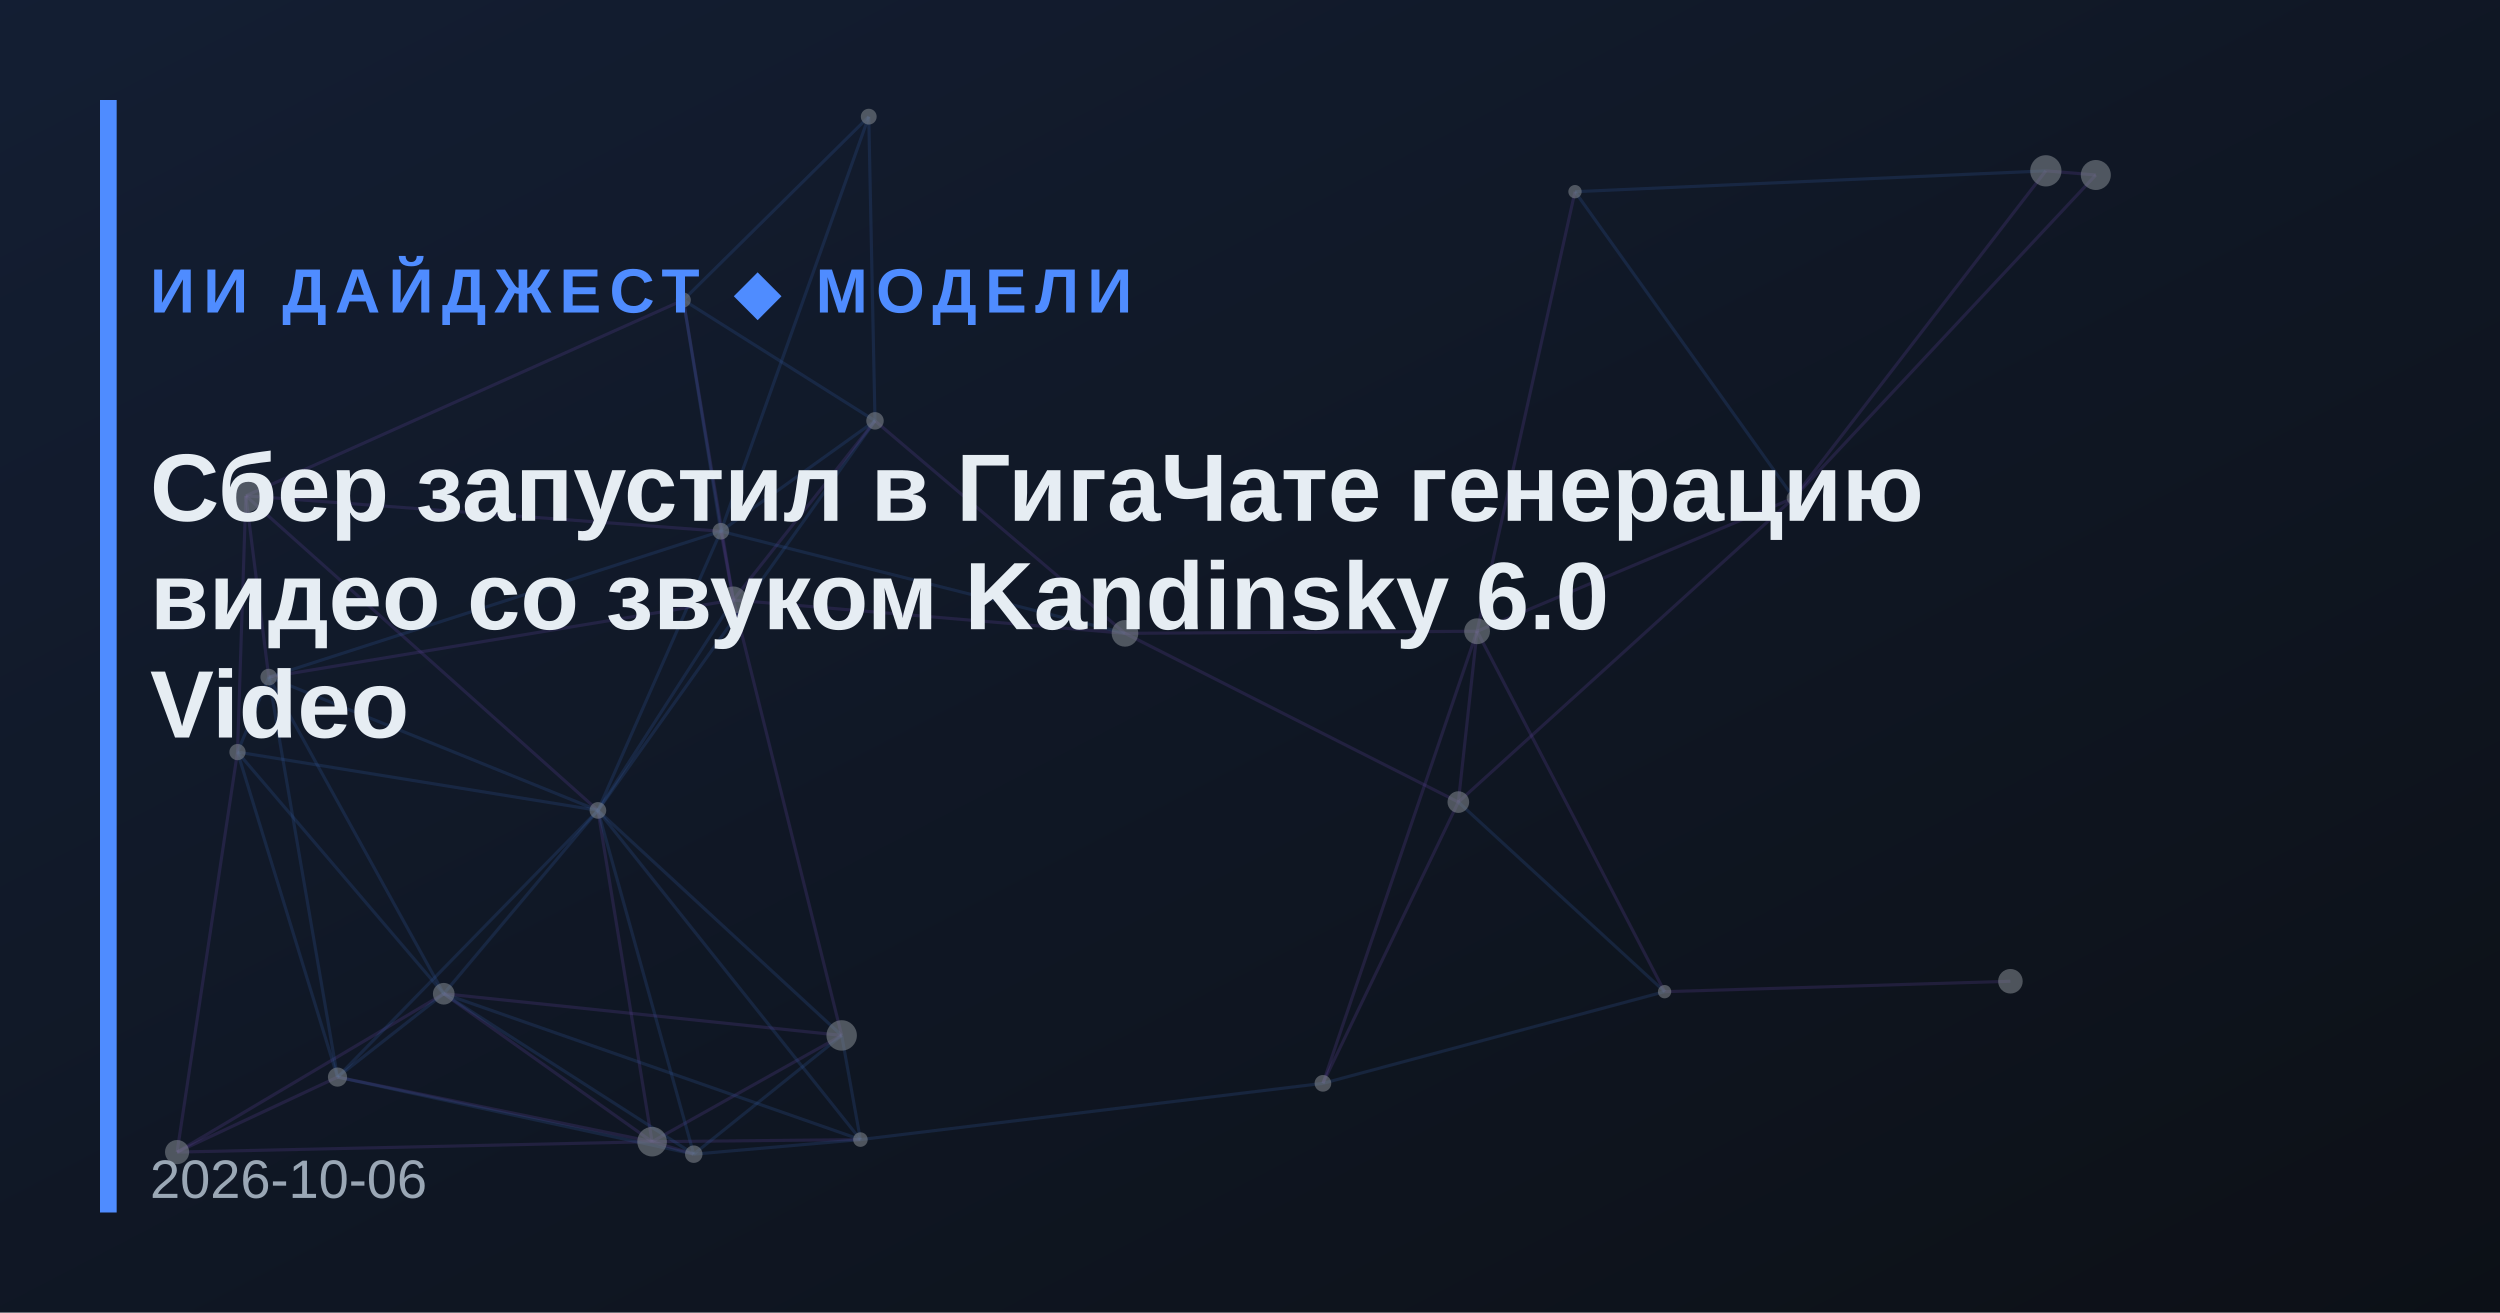
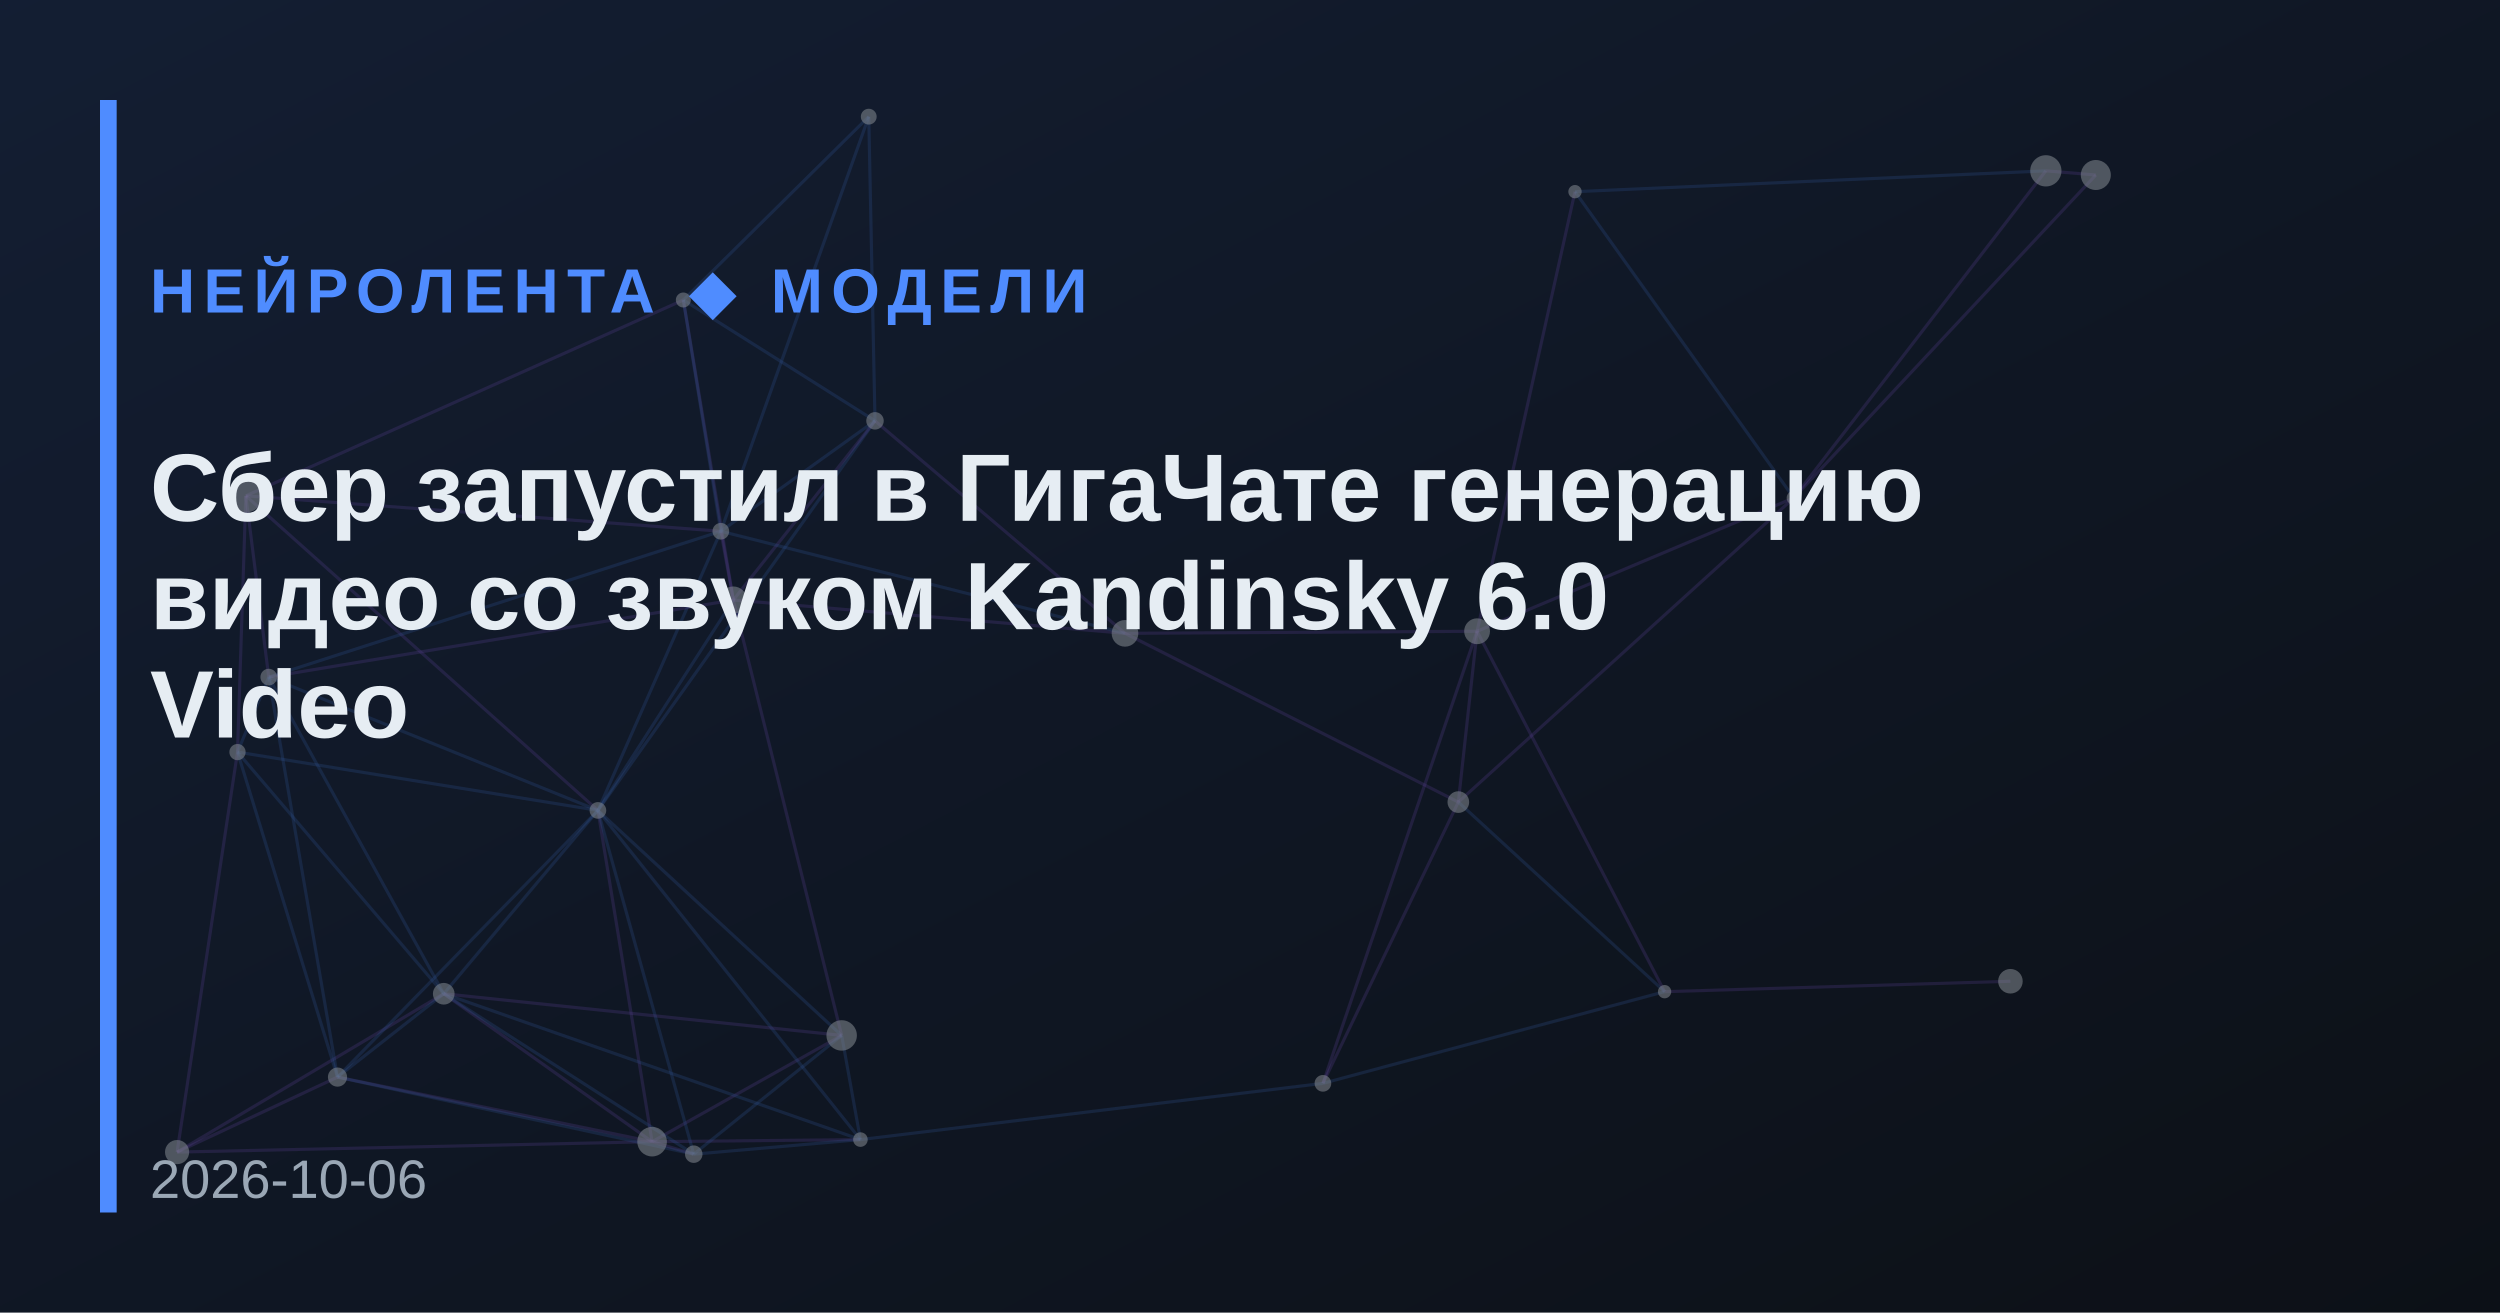
<svg xmlns="http://www.w3.org/2000/svg" viewBox="0 0 1200 630" width="1200" height="630">
  <defs>
    <linearGradient id="bg" x1="0" y1="0" x2="1" y2="1">
      <stop offset="0" stop-color="#1a2a4a" />
      <stop offset="1" stop-color="#0d1117" />
    </linearGradient>
  </defs>
  <rect width="1200" height="630" fill="url(#bg)" />
  <line x1="118" y1="238" x2="287" y2="389" stroke="#9d6bff" stroke-opacity="0.25" stroke-width="1.5" />
  <line x1="118" y1="238" x2="129" y2="325" stroke="#9d6bff" stroke-opacity="0.25" stroke-width="1.5" />
  <line x1="118" y1="238" x2="114" y2="361" stroke="#9d6bff" stroke-opacity="0.25" stroke-width="1.5" />
  <line x1="118" y1="238" x2="346" y2="255" stroke="#9d6bff" stroke-opacity="0.25" stroke-width="1.5" />
  <line x1="118" y1="238" x2="328" y2="144" stroke="#9d6bff" stroke-opacity="0.25" stroke-width="1.5" />
  <line x1="313" y1="548" x2="85" y2="553" stroke="#9d6bff" stroke-opacity="0.25" stroke-width="1.5" />
  <line x1="313" y1="548" x2="162" y2="517" stroke="#9d6bff" stroke-opacity="0.25" stroke-width="1.5" />
  <line x1="313" y1="548" x2="287" y2="389" stroke="#9d6bff" stroke-opacity="0.25" stroke-width="1.5" />
  <line x1="313" y1="548" x2="333" y2="554" stroke="#9d6bff" stroke-opacity="0.25" stroke-width="1.5" />
  <line x1="313" y1="548" x2="413" y2="547" stroke="#9d6bff" stroke-opacity="0.25" stroke-width="1.5" />
  <line x1="313" y1="548" x2="404" y2="497" stroke="#9d6bff" stroke-opacity="0.25" stroke-width="1.5" />
  <line x1="313" y1="548" x2="213" y2="477" stroke="#9d6bff" stroke-opacity="0.25" stroke-width="1.5" />
  <line x1="85" y1="553" x2="162" y2="517" stroke="#9d6bff" stroke-opacity="0.25" stroke-width="1.5" />
  <line x1="85" y1="553" x2="114" y2="361" stroke="#9d6bff" stroke-opacity="0.25" stroke-width="1.5" />
  <line x1="85" y1="553" x2="213" y2="477" stroke="#9d6bff" stroke-opacity="0.25" stroke-width="1.5" />
  <line x1="965" y1="471" x2="799" y2="476" stroke="#9d6bff" stroke-opacity="0.25" stroke-width="1.5" />
  <line x1="162" y1="517" x2="287" y2="389" stroke="#4f8cff" stroke-opacity="0.25" stroke-width="1.5" />
  <line x1="162" y1="517" x2="333" y2="554" stroke="#4f8cff" stroke-opacity="0.25" stroke-width="1.5" />
  <line x1="162" y1="517" x2="129" y2="325" stroke="#4f8cff" stroke-opacity="0.25" stroke-width="1.5" />
  <line x1="162" y1="517" x2="114" y2="361" stroke="#4f8cff" stroke-opacity="0.25" stroke-width="1.5" />
  <line x1="162" y1="517" x2="213" y2="477" stroke="#4f8cff" stroke-opacity="0.25" stroke-width="1.5" />
  <line x1="287" y1="389" x2="333" y2="554" stroke="#4f8cff" stroke-opacity="0.25" stroke-width="1.5" />
  <line x1="287" y1="389" x2="352" y2="288" stroke="#4f8cff" stroke-opacity="0.25" stroke-width="1.5" />
  <line x1="287" y1="389" x2="129" y2="325" stroke="#4f8cff" stroke-opacity="0.25" stroke-width="1.5" />
  <line x1="287" y1="389" x2="114" y2="361" stroke="#4f8cff" stroke-opacity="0.25" stroke-width="1.5" />
  <line x1="287" y1="389" x2="346" y2="255" stroke="#4f8cff" stroke-opacity="0.25" stroke-width="1.5" />
  <line x1="287" y1="389" x2="413" y2="547" stroke="#4f8cff" stroke-opacity="0.25" stroke-width="1.5" />
  <line x1="287" y1="389" x2="420" y2="202" stroke="#4f8cff" stroke-opacity="0.25" stroke-width="1.5" />
  <line x1="287" y1="389" x2="404" y2="497" stroke="#4f8cff" stroke-opacity="0.25" stroke-width="1.5" />
  <line x1="287" y1="389" x2="213" y2="477" stroke="#4f8cff" stroke-opacity="0.25" stroke-width="1.5" />
  <line x1="709" y1="303" x2="799" y2="476" stroke="#9d6bff" stroke-opacity="0.25" stroke-width="1.5" />
  <line x1="709" y1="303" x2="700" y2="385" stroke="#9d6bff" stroke-opacity="0.25" stroke-width="1.5" />
  <line x1="709" y1="303" x2="756" y2="92" stroke="#9d6bff" stroke-opacity="0.25" stroke-width="1.5" />
  <line x1="709" y1="303" x2="540" y2="304" stroke="#9d6bff" stroke-opacity="0.25" stroke-width="1.5" />
  <line x1="709" y1="303" x2="861" y2="239" stroke="#9d6bff" stroke-opacity="0.25" stroke-width="1.5" />
  <line x1="709" y1="303" x2="635" y2="520" stroke="#9d6bff" stroke-opacity="0.25" stroke-width="1.5" />
  <line x1="799" y1="476" x2="700" y2="385" stroke="#4f8cff" stroke-opacity="0.25" stroke-width="1.5" />
  <line x1="799" y1="476" x2="635" y2="520" stroke="#4f8cff" stroke-opacity="0.25" stroke-width="1.5" />
  <line x1="1006" y1="84" x2="982" y2="82" stroke="#9d6bff" stroke-opacity="0.25" stroke-width="1.5" />
  <line x1="1006" y1="84" x2="861" y2="239" stroke="#9d6bff" stroke-opacity="0.25" stroke-width="1.5" />
  <line x1="700" y1="385" x2="540" y2="304" stroke="#9d6bff" stroke-opacity="0.25" stroke-width="1.5" />
  <line x1="700" y1="385" x2="861" y2="239" stroke="#9d6bff" stroke-opacity="0.25" stroke-width="1.5" />
  <line x1="700" y1="385" x2="635" y2="520" stroke="#9d6bff" stroke-opacity="0.25" stroke-width="1.5" />
  <line x1="333" y1="554" x2="413" y2="547" stroke="#4f8cff" stroke-opacity="0.25" stroke-width="1.5" />
  <line x1="333" y1="554" x2="404" y2="497" stroke="#4f8cff" stroke-opacity="0.25" stroke-width="1.5" />
  <line x1="333" y1="554" x2="213" y2="477" stroke="#4f8cff" stroke-opacity="0.25" stroke-width="1.5" />
  <line x1="352" y1="288" x2="129" y2="325" stroke="#9d6bff" stroke-opacity="0.25" stroke-width="1.5" />
  <line x1="352" y1="288" x2="346" y2="255" stroke="#9d6bff" stroke-opacity="0.25" stroke-width="1.5" />
  <line x1="352" y1="288" x2="328" y2="144" stroke="#9d6bff" stroke-opacity="0.25" stroke-width="1.5" />
  <line x1="352" y1="288" x2="540" y2="304" stroke="#9d6bff" stroke-opacity="0.25" stroke-width="1.5" />
  <line x1="352" y1="288" x2="420" y2="202" stroke="#9d6bff" stroke-opacity="0.25" stroke-width="1.5" />
  <line x1="352" y1="288" x2="404" y2="497" stroke="#9d6bff" stroke-opacity="0.25" stroke-width="1.5" />
  <line x1="129" y1="325" x2="114" y2="361" stroke="#4f8cff" stroke-opacity="0.25" stroke-width="1.5" />
  <line x1="129" y1="325" x2="346" y2="255" stroke="#4f8cff" stroke-opacity="0.25" stroke-width="1.5" />
  <line x1="129" y1="325" x2="213" y2="477" stroke="#4f8cff" stroke-opacity="0.25" stroke-width="1.5" />
  <line x1="114" y1="361" x2="213" y2="477" stroke="#4f8cff" stroke-opacity="0.25" stroke-width="1.5" />
  <line x1="756" y1="92" x2="982" y2="82" stroke="#4f8cff" stroke-opacity="0.25" stroke-width="1.5" />
  <line x1="756" y1="92" x2="861" y2="239" stroke="#4f8cff" stroke-opacity="0.25" stroke-width="1.5" />
  <line x1="346" y1="255" x2="328" y2="144" stroke="#4f8cff" stroke-opacity="0.25" stroke-width="1.5" />
  <line x1="346" y1="255" x2="540" y2="304" stroke="#4f8cff" stroke-opacity="0.25" stroke-width="1.5" />
  <line x1="346" y1="255" x2="420" y2="202" stroke="#4f8cff" stroke-opacity="0.25" stroke-width="1.5" />
  <line x1="346" y1="255" x2="417" y2="56" stroke="#4f8cff" stroke-opacity="0.25" stroke-width="1.5" />
  <line x1="413" y1="547" x2="404" y2="497" stroke="#4f8cff" stroke-opacity="0.25" stroke-width="1.5" />
  <line x1="413" y1="547" x2="213" y2="477" stroke="#4f8cff" stroke-opacity="0.25" stroke-width="1.5" />
  <line x1="413" y1="547" x2="635" y2="520" stroke="#4f8cff" stroke-opacity="0.25" stroke-width="1.5" />
  <line x1="328" y1="144" x2="420" y2="202" stroke="#4f8cff" stroke-opacity="0.25" stroke-width="1.5" />
  <line x1="328" y1="144" x2="417" y2="56" stroke="#4f8cff" stroke-opacity="0.25" stroke-width="1.5" />
  <line x1="540" y1="304" x2="420" y2="202" stroke="#9d6bff" stroke-opacity="0.25" stroke-width="1.5" />
  <line x1="420" y1="202" x2="417" y2="56" stroke="#4f8cff" stroke-opacity="0.25" stroke-width="1.5" />
  <line x1="982" y1="82" x2="861" y2="239" stroke="#9d6bff" stroke-opacity="0.25" stroke-width="1.5" />
  <line x1="404" y1="497" x2="213" y2="477" stroke="#9d6bff" stroke-opacity="0.25" stroke-width="1.5" />
  <circle cx="118" cy="238" r="8.0" fill="#e6edf3" fill-opacity="0.55" />
  <circle cx="313" cy="548" r="7.1" fill="#e6edf3" fill-opacity="0.55" />
  <circle cx="85" cy="553" r="5.8" fill="#e6edf3" fill-opacity="0.55" />
  <circle cx="965" cy="471" r="5.9" fill="#e6edf3" fill-opacity="0.55" />
  <circle cx="162" cy="517" r="4.6" fill="#e6edf3" fill-opacity="0.55" />
  <circle cx="287" cy="389" r="4.0" fill="#e6edf3" fill-opacity="0.55" />
  <circle cx="709" cy="303" r="6.2" fill="#e6edf3" fill-opacity="0.55" />
  <circle cx="799" cy="476" r="3.2" fill="#e6edf3" fill-opacity="0.55" />
  <circle cx="1006" cy="84" r="7.2" fill="#e6edf3" fill-opacity="0.55" />
  <circle cx="700" cy="385" r="5.2" fill="#e6edf3" fill-opacity="0.55" />
  <circle cx="333" cy="554" r="4.2" fill="#e6edf3" fill-opacity="0.55" />
  <circle cx="352" cy="288" r="6.5" fill="#e6edf3" fill-opacity="0.55" />
  <circle cx="129" cy="325" r="4.0" fill="#e6edf3" fill-opacity="0.55" />
  <circle cx="114" cy="361" r="3.9" fill="#e6edf3" fill-opacity="0.55" />
  <circle cx="756" cy="92" r="3.2" fill="#e6edf3" fill-opacity="0.55" />
  <circle cx="346" cy="255" r="4.0" fill="#e6edf3" fill-opacity="0.55" />
  <circle cx="413" cy="547" r="3.5" fill="#e6edf3" fill-opacity="0.55" />
  <circle cx="328" cy="144" r="3.6" fill="#e6edf3" fill-opacity="0.55" />
  <circle cx="540" cy="304" r="6.4" fill="#e6edf3" fill-opacity="0.55" />
  <circle cx="420" cy="202" r="4.2" fill="#e6edf3" fill-opacity="0.55" />
  <circle cx="417" cy="56" r="3.8" fill="#e6edf3" fill-opacity="0.55" />
  <circle cx="982" cy="82" r="7.5" fill="#e6edf3" fill-opacity="0.55" />
  <circle cx="404" cy="497" r="7.3" fill="#e6edf3" fill-opacity="0.55" />
  <circle cx="213" cy="477" r="5.2" fill="#e6edf3" fill-opacity="0.55" />
  <circle cx="861" cy="239" r="3.4" fill="#e6edf3" fill-opacity="0.55" />
  <circle cx="635" cy="520" r="4.0" fill="#e6edf3" fill-opacity="0.55" />
  <rect x="0" y="0" width="1200" height="630" fill="#0d1117" fill-opacity="0.45" />
  <rect x="48" y="48" width="8" height="534" fill="#4f8cff" />
-   <text x="72" y="150" font-family="Arial, sans-serif" font-size="30" font-weight="bold" fill="#4f8cff" letter-spacing="4">ИИ ДАЙДЖЕСТ ◆ МОДЕЛИ</text>
+   <text x="72" y="150" font-family="Arial, sans-serif" font-size="30" font-weight="bold" fill="#4f8cff" letter-spacing="4">НЕЙРОЛЕНТА ◆ МОДЕЛИ</text>
  <text x="72" y="250" font-family="Arial, sans-serif" font-size="46" font-weight="bold" fill="#e6edf3">
    <tspan x="72" dy="0">Сбер запустил в ГигаЧате генерацию</tspan>
    <tspan x="72" dy="52">видео со звуком Kandinsky 6.0</tspan>
    <tspan x="72" dy="52">Video</tspan>
  </text>
  <text x="72" y="575" font-family="Arial, sans-serif" font-size="26" fill="#9aa7b5">2026-10-06</text>
</svg>
